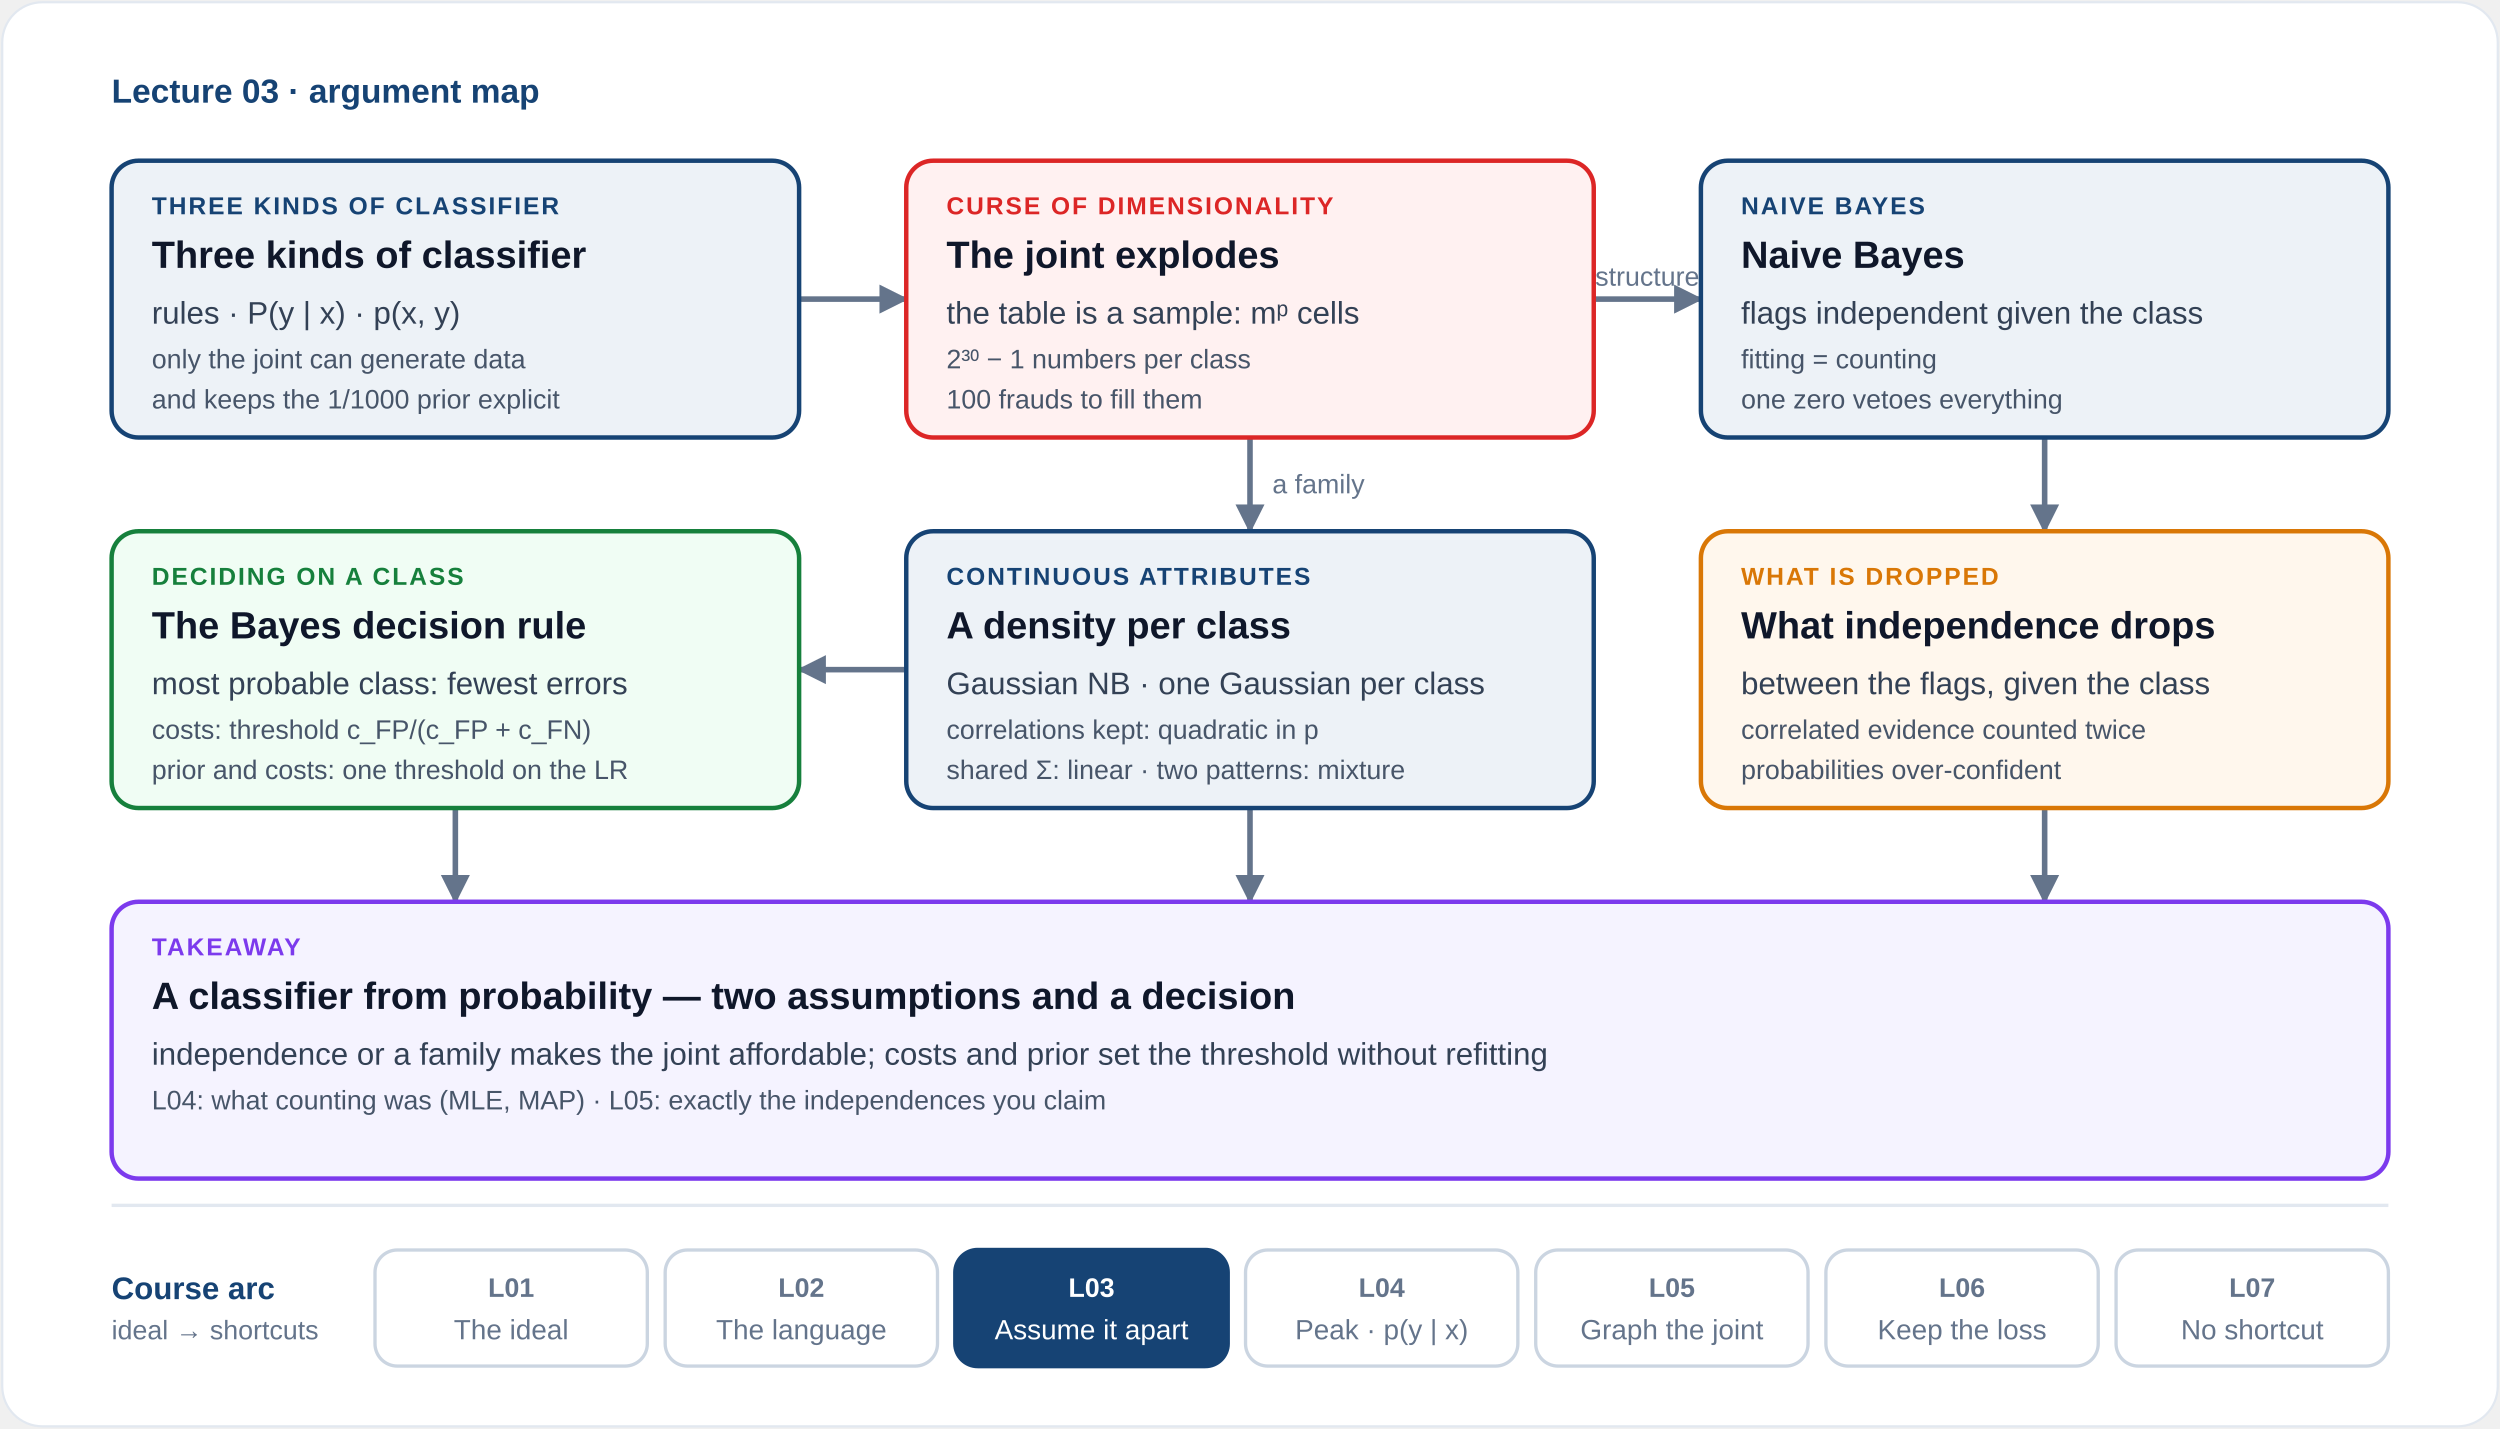
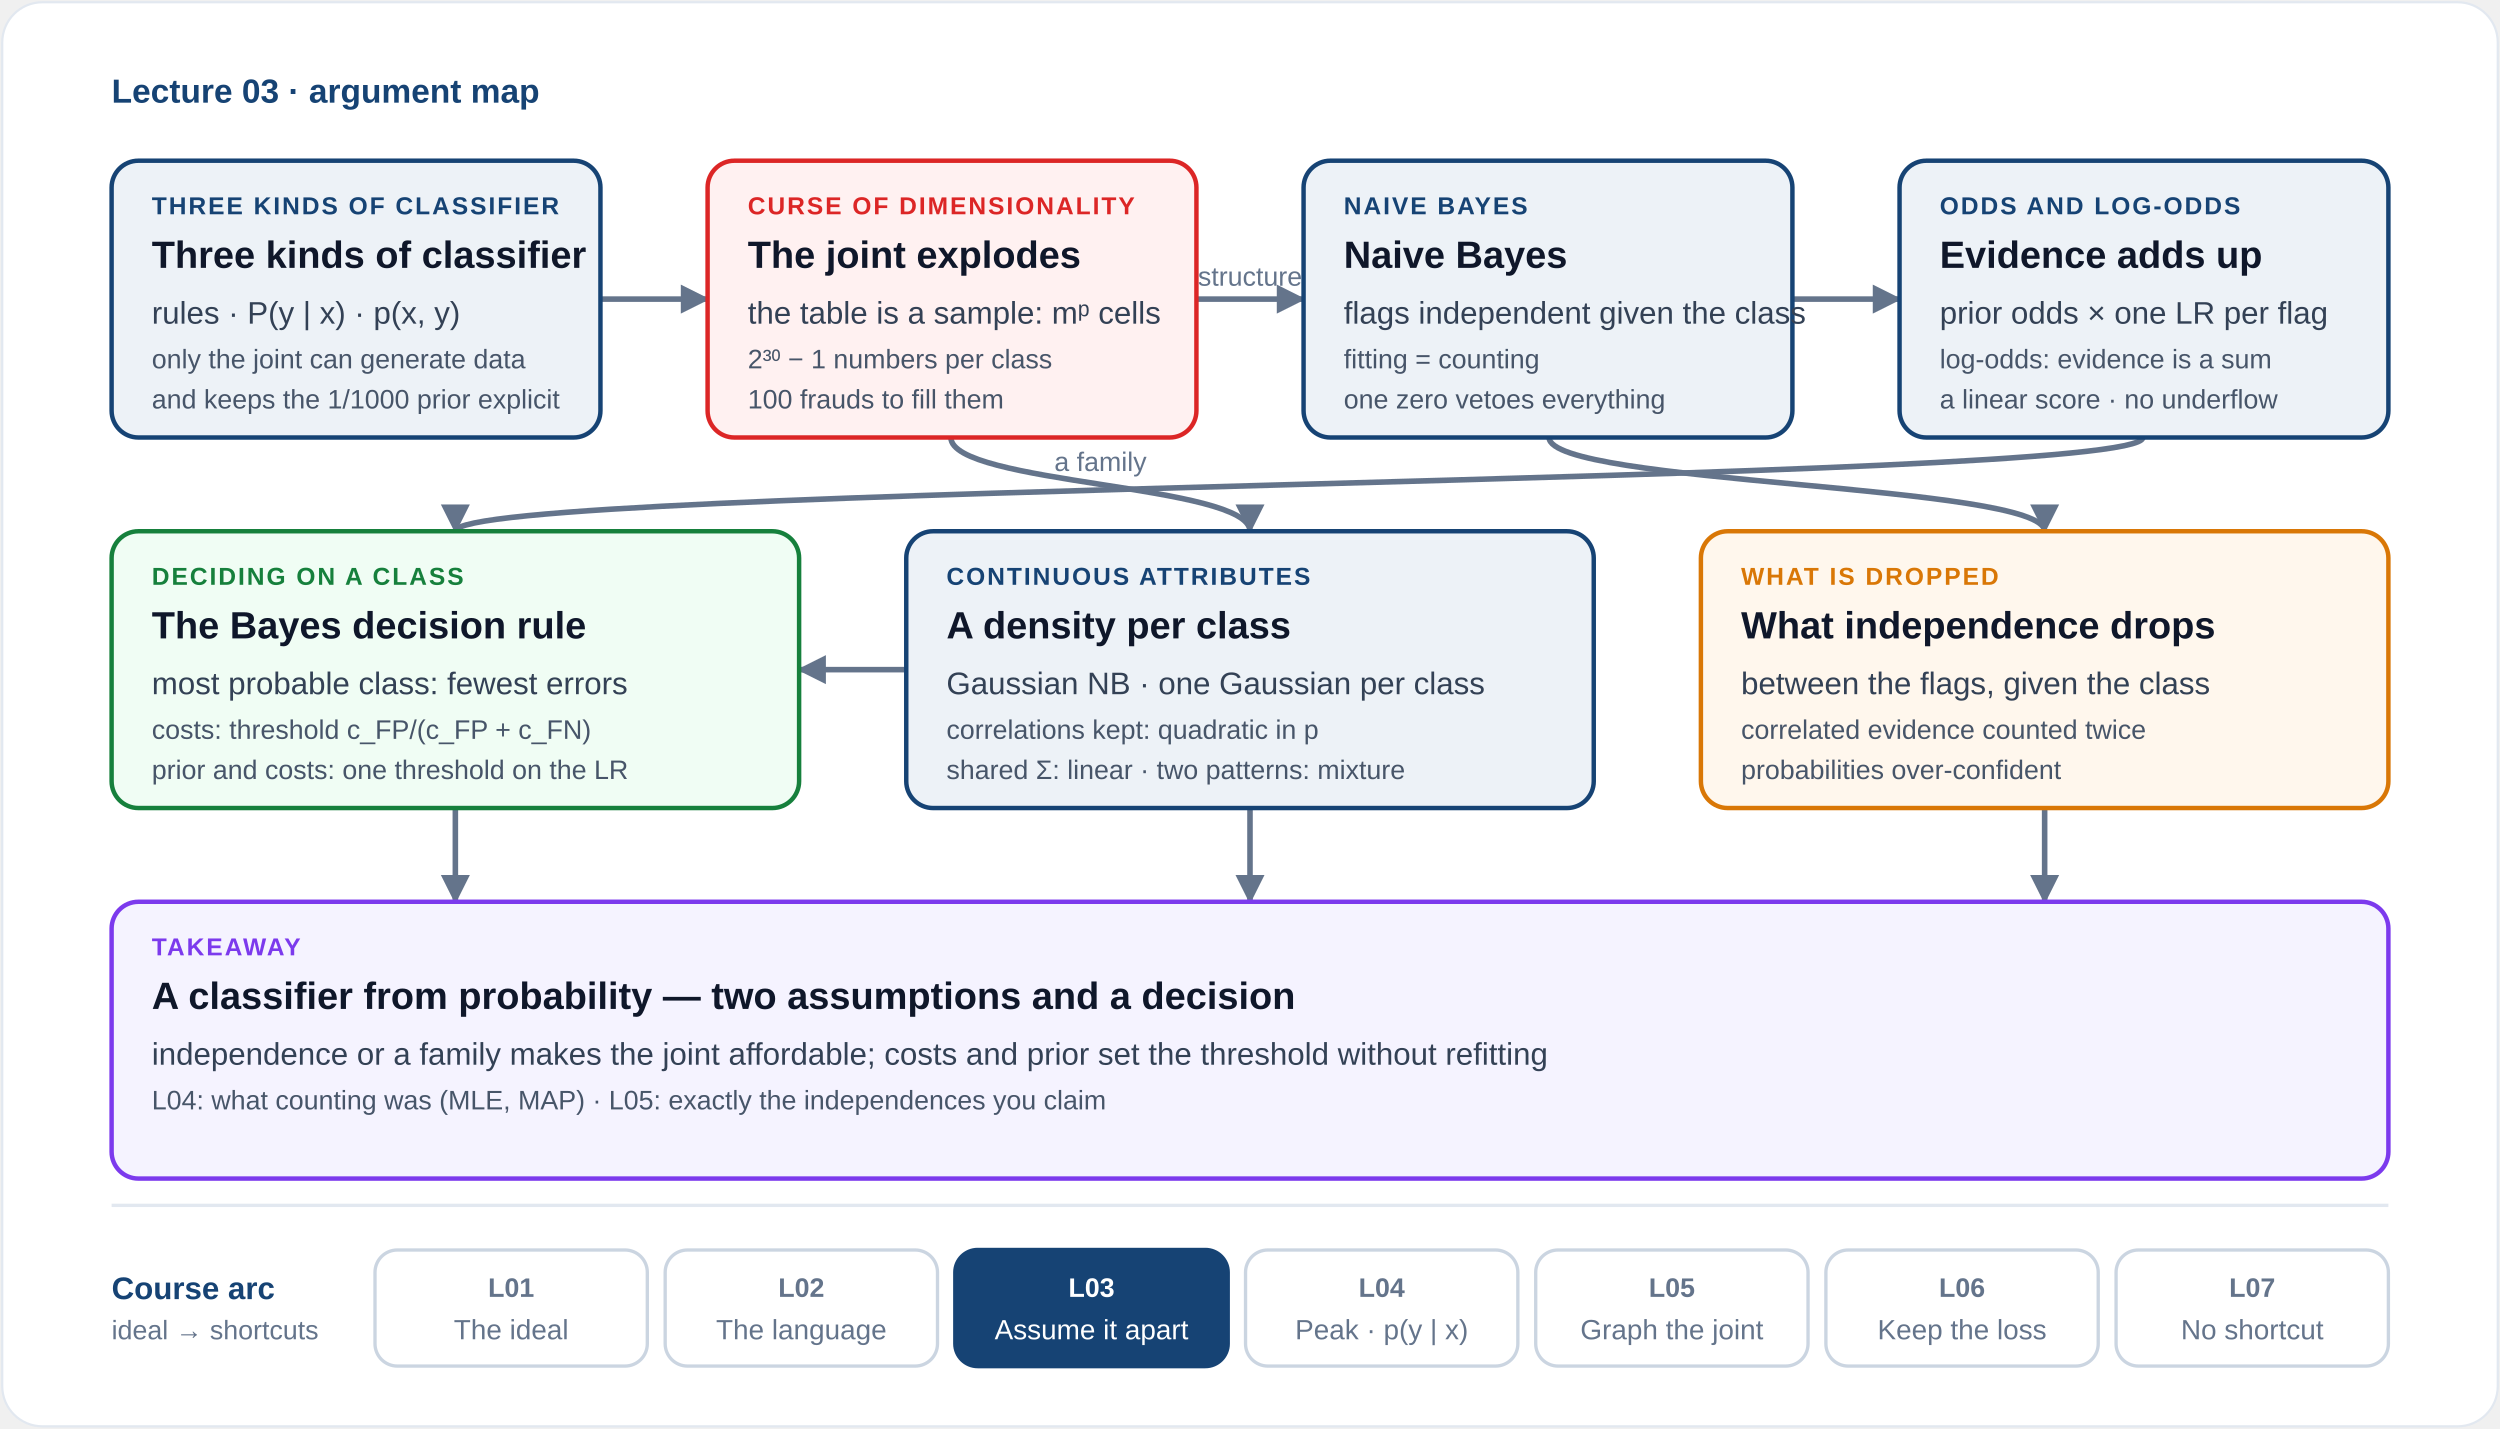
<svg xmlns="http://www.w3.org/2000/svg" viewBox="0 0 1120 640" role="img" aria-labelledby="title desc">
  <defs>
    <marker id="arrow" markerUnits="userSpaceOnUse" markerWidth="13" markerHeight="13" refX="12" refY="6.5" orient="auto">
      <path d="M0,0 L13,6.5 L0,13 Z" fill="#64748b" />
    </marker>
    <style>
      .head { font: 700 17px Arial, "Helvetica Neue", sans-serif; fill: #0f172a; }
      .text { font: 14px Arial, "Helvetica Neue", sans-serif; fill: #334155; }
      .small { font: 12px Arial, "Helvetica Neue", sans-serif; fill: #475569; }
      .tag { font: 700 11px Arial, "Helvetica Neue", sans-serif; letter-spacing: 0.08em; }
      .arclabel { font: 700 14px Arial, "Helvetica Neue", sans-serif; fill: #164374; }
      .arcsub { font: 12px Arial, "Helvetica Neue", sans-serif; fill: #64748b; }
      .arcnum { font: 700 12px Arial, "Helvetica Neue", sans-serif; }
      .arcname { font: 12.5px Arial, "Helvetica Neue", sans-serif; }
      .arrow { stroke: #64748b; stroke-width: 2.5; fill: none; marker-end: url(#arrow); }
    </style>
  </defs>
  <rect x="1" y="1" width="1118" height="638" rx="18" fill="#ffffff" stroke="#e2e8f0" />
  <text x="50" y="46" class="arclabel" style="font-size:15px">Lecture 03 · argument map</text>
-   <path d="M358 134 H406" class="arrow" />
-   <path d="M714 134 H762" class="arrow" />
-   <text x="738" y="128" text-anchor="middle" class="arcsub">structure</text>
-   <path d="M560 196 C560 217 560 217 560 238" class="arrow" />
-   <text x="570" y="221" class="arcsub">a family</text>
-   <path d="M916 196 C916 217 916 217 916 238" class="arrow" />
+   <path d="M269 134 H317" class="arrow" />
+   <path d="M536 134 H584" class="arrow" />
+   <text x="560" y="128" text-anchor="middle" class="arcsub">structure</text>
+   <path d="M426 196 C426 217 560 217 560 238" class="arrow" />
+   <text x="493" y="211" text-anchor="middle" class="arcsub">a family</text>
+   <path d="M694 196 C694 217 916 217 916 238" class="arrow" />
+   <path d="M803 134 H851" class="arrow" />
+   <path d="M960 196 C960 217 204 217 204 238" class="arrow" />
  <path d="M406 300 H358" class="arrow" />
  <path d="M204 362 C204 383 204 383 204 404" class="arrow" />
  <path d="M560 362 C560 383 560 383 560 404" class="arrow" />
  <path d="M916 362 C916 383 916 383 916 404" class="arrow" />
  <g transform="translate(50 72)">
-     <rect width="308" height="124" rx="12" fill="#edf2f7" stroke="#164374" stroke-width="2" />
+     <rect width="219" height="124" rx="12" fill="#edf2f7" stroke="#164374" stroke-width="2" />
    <text x="18" y="24" class="tag" fill="#164374">THREE KINDS OF CLASSIFIER</text>
    <text x="18" y="48" class="head">Three kinds of classifier</text>
    <text x="18" y="73" class="text">rules · P(y | x) · p(x, y)</text>
    <text x="18" y="93" class="small">only the joint can generate data</text>
    <text x="18" y="111" class="small">and keeps the 1/1000 prior explicit</text>
  </g>
-   <g transform="translate(406 72)">
-     <rect width="308" height="124" rx="12" fill="#fff1f1" stroke="#dc2626" stroke-width="2" />
+   <g transform="translate(317 72)">
+     <rect width="219" height="124" rx="12" fill="#fff1f1" stroke="#dc2626" stroke-width="2" />
    <text x="18" y="24" class="tag" fill="#dc2626">CURSE OF DIMENSIONALITY</text>
    <text x="18" y="48" class="head">The joint explodes</text>
    <text x="18" y="73" class="text">the table is a sample: mᵖ cells</text>
    <text x="18" y="93" class="small">2³⁰ − 1 numbers per class</text>
    <text x="18" y="111" class="small">100 frauds to fill them</text>
  </g>
-   <g transform="translate(762 72)">
-     <rect width="308" height="124" rx="12" fill="#edf2f7" stroke="#164374" stroke-width="2" />
+   <g transform="translate(584 72)">
+     <rect width="219" height="124" rx="12" fill="#edf2f7" stroke="#164374" stroke-width="2" />
    <text x="18" y="24" class="tag" fill="#164374">NAIVE BAYES</text>
    <text x="18" y="48" class="head">Naive Bayes</text>
    <text x="18" y="73" class="text">flags independent given the class</text>
    <text x="18" y="93" class="small">fitting = counting</text>
    <text x="18" y="111" class="small">one zero vetoes everything</text>
+   </g>
+   <g transform="translate(851 72)">
+     <rect width="219" height="124" rx="12" fill="#edf2f7" stroke="#164374" stroke-width="2" />
+     <text x="18" y="24" class="tag" fill="#164374">ODDS AND LOG-ODDS</text>
+     <text x="18" y="48" class="head">Evidence adds up</text>
+     <text x="18" y="73" class="text">prior odds × one LR per flag</text>
+     <text x="18" y="93" class="small">log-odds: evidence is a sum</text>
+     <text x="18" y="111" class="small">a linear score · no underflow</text>
  </g>
  <g transform="translate(50 238)">
    <rect width="308" height="124" rx="12" fill="#f0fdf4" stroke="#16803c" stroke-width="2" />
    <text x="18" y="24" class="tag" fill="#16803c">DECIDING ON A CLASS</text>
    <text x="18" y="48" class="head">The Bayes decision rule</text>
    <text x="18" y="73" class="text">most probable class: fewest errors</text>
    <text x="18" y="93" class="small">costs: threshold c_FP/(c_FP + c_FN)</text>
    <text x="18" y="111" class="small">prior and costs: one threshold on the LR</text>
  </g>
  <g transform="translate(406 238)">
    <rect width="308" height="124" rx="12" fill="#edf2f7" stroke="#164374" stroke-width="2" />
    <text x="18" y="24" class="tag" fill="#164374">CONTINUOUS ATTRIBUTES</text>
    <text x="18" y="48" class="head">A density per class</text>
    <text x="18" y="73" class="text">Gaussian NB · one Gaussian per class</text>
    <text x="18" y="93" class="small">correlations kept: quadratic in p</text>
    <text x="18" y="111" class="small">shared Σ: linear · two patterns: mixture</text>
  </g>
  <g transform="translate(762 238)">
    <rect width="308" height="124" rx="12" fill="#fff7ed" stroke="#d97706" stroke-width="2" />
    <text x="18" y="24" class="tag" fill="#d97706">WHAT IS DROPPED</text>
    <text x="18" y="48" class="head">What independence drops</text>
    <text x="18" y="73" class="text">between the flags, given the class</text>
    <text x="18" y="93" class="small">correlated evidence counted twice</text>
    <text x="18" y="111" class="small">probabilities over-confident</text>
  </g>
  <g transform="translate(50 404)">
    <rect width="1020" height="124" rx="12" fill="#f5f3ff" stroke="#7c3aed" stroke-width="2" />
    <text x="18" y="24" class="tag" fill="#7c3aed">TAKEAWAY</text>
    <text x="18" y="48" class="head">A classifier from probability — two assumptions and a decision</text>
    <text x="18" y="73" class="text">independence or a family makes the joint affordable; costs and prior set the threshold without refitting</text>
    <text x="18" y="93" class="small">L04: what counting was (MLE, MAP) · L05: exactly the independences you claim</text>
  </g>
  <line x1="50" y1="540" x2="1070" y2="540" stroke="#e2e8f0" stroke-width="1.5" />
  <text x="50" y="582" class="arclabel">Course arc</text>
  <text x="50" y="600" class="arcsub">ideal → shortcuts</text>
  <rect x="168" y="560" width="122" height="52" rx="10" fill="#ffffff" stroke="#cbd5e1" stroke-width="1.5" />
  <text x="229" y="581" text-anchor="middle" class="arcnum" fill="#64748b">L01</text>
  <text x="229" y="600" text-anchor="middle" class="arcname" fill="#64748b">The ideal</text>
  <rect x="298" y="560" width="122" height="52" rx="10" fill="#ffffff" stroke="#cbd5e1" stroke-width="1.5" />
  <text x="359" y="581" text-anchor="middle" class="arcnum" fill="#64748b">L02</text>
  <text x="359" y="600" text-anchor="middle" class="arcname" fill="#64748b">The language</text>
  <rect x="428" y="560" width="122" height="52" rx="10" fill="#164374" stroke="#164374" stroke-width="2" />
  <text x="489" y="581" text-anchor="middle" class="arcnum" fill="#ffffff">L03</text>
  <text x="489" y="600" text-anchor="middle" class="arcname" fill="#ffffff">Assume it apart</text>
  <rect x="558" y="560" width="122" height="52" rx="10" fill="#ffffff" stroke="#cbd5e1" stroke-width="1.5" />
  <text x="619" y="581" text-anchor="middle" class="arcnum" fill="#64748b">L04</text>
  <text x="619" y="600" text-anchor="middle" class="arcname" fill="#64748b">Peak · p(y | x)</text>
  <rect x="688" y="560" width="122" height="52" rx="10" fill="#ffffff" stroke="#cbd5e1" stroke-width="1.5" />
  <text x="749" y="581" text-anchor="middle" class="arcnum" fill="#64748b">L05</text>
  <text x="749" y="600" text-anchor="middle" class="arcname" fill="#64748b">Graph the joint</text>
  <rect x="818" y="560" width="122" height="52" rx="10" fill="#ffffff" stroke="#cbd5e1" stroke-width="1.5" />
  <text x="879" y="581" text-anchor="middle" class="arcnum" fill="#64748b">L06</text>
  <text x="879" y="600" text-anchor="middle" class="arcname" fill="#64748b">Keep the loss</text>
  <rect x="948" y="560" width="122" height="52" rx="10" fill="#ffffff" stroke="#cbd5e1" stroke-width="1.5" />
  <text x="1009" y="581" text-anchor="middle" class="arcnum" fill="#64748b">L07</text>
  <text x="1009" y="600" text-anchor="middle" class="arcname" fill="#64748b">No shortcut</text>
</svg>
